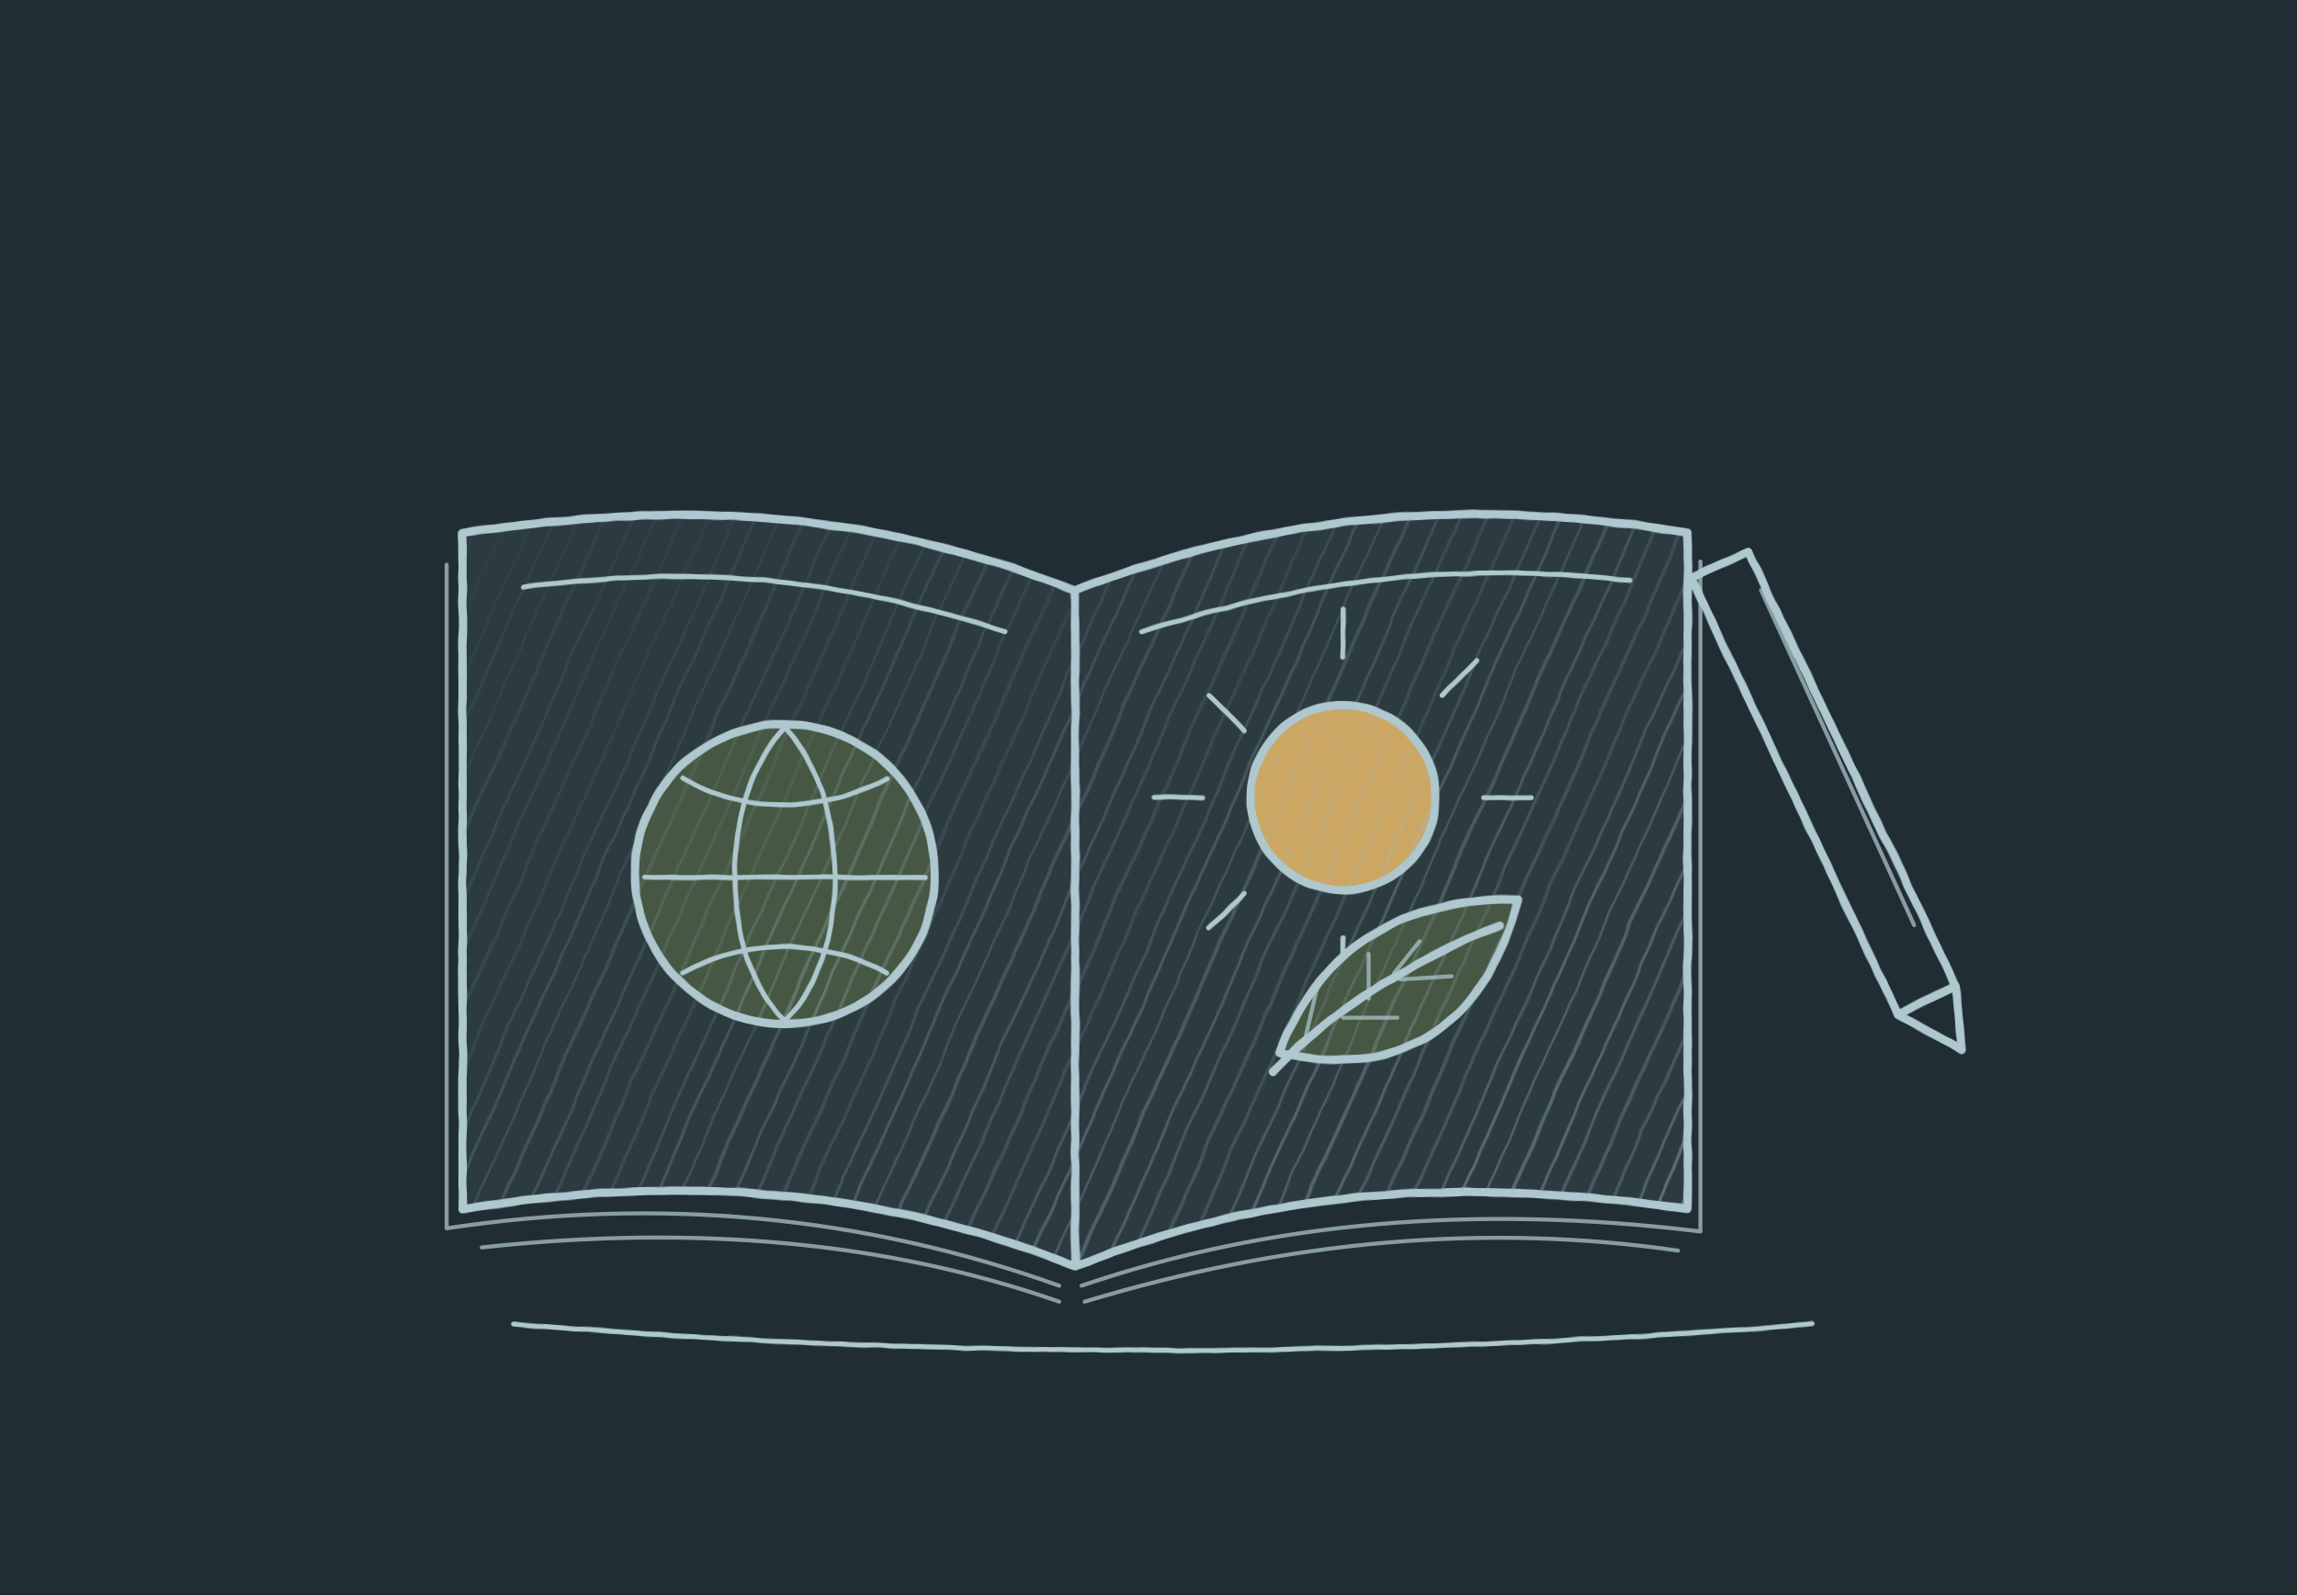
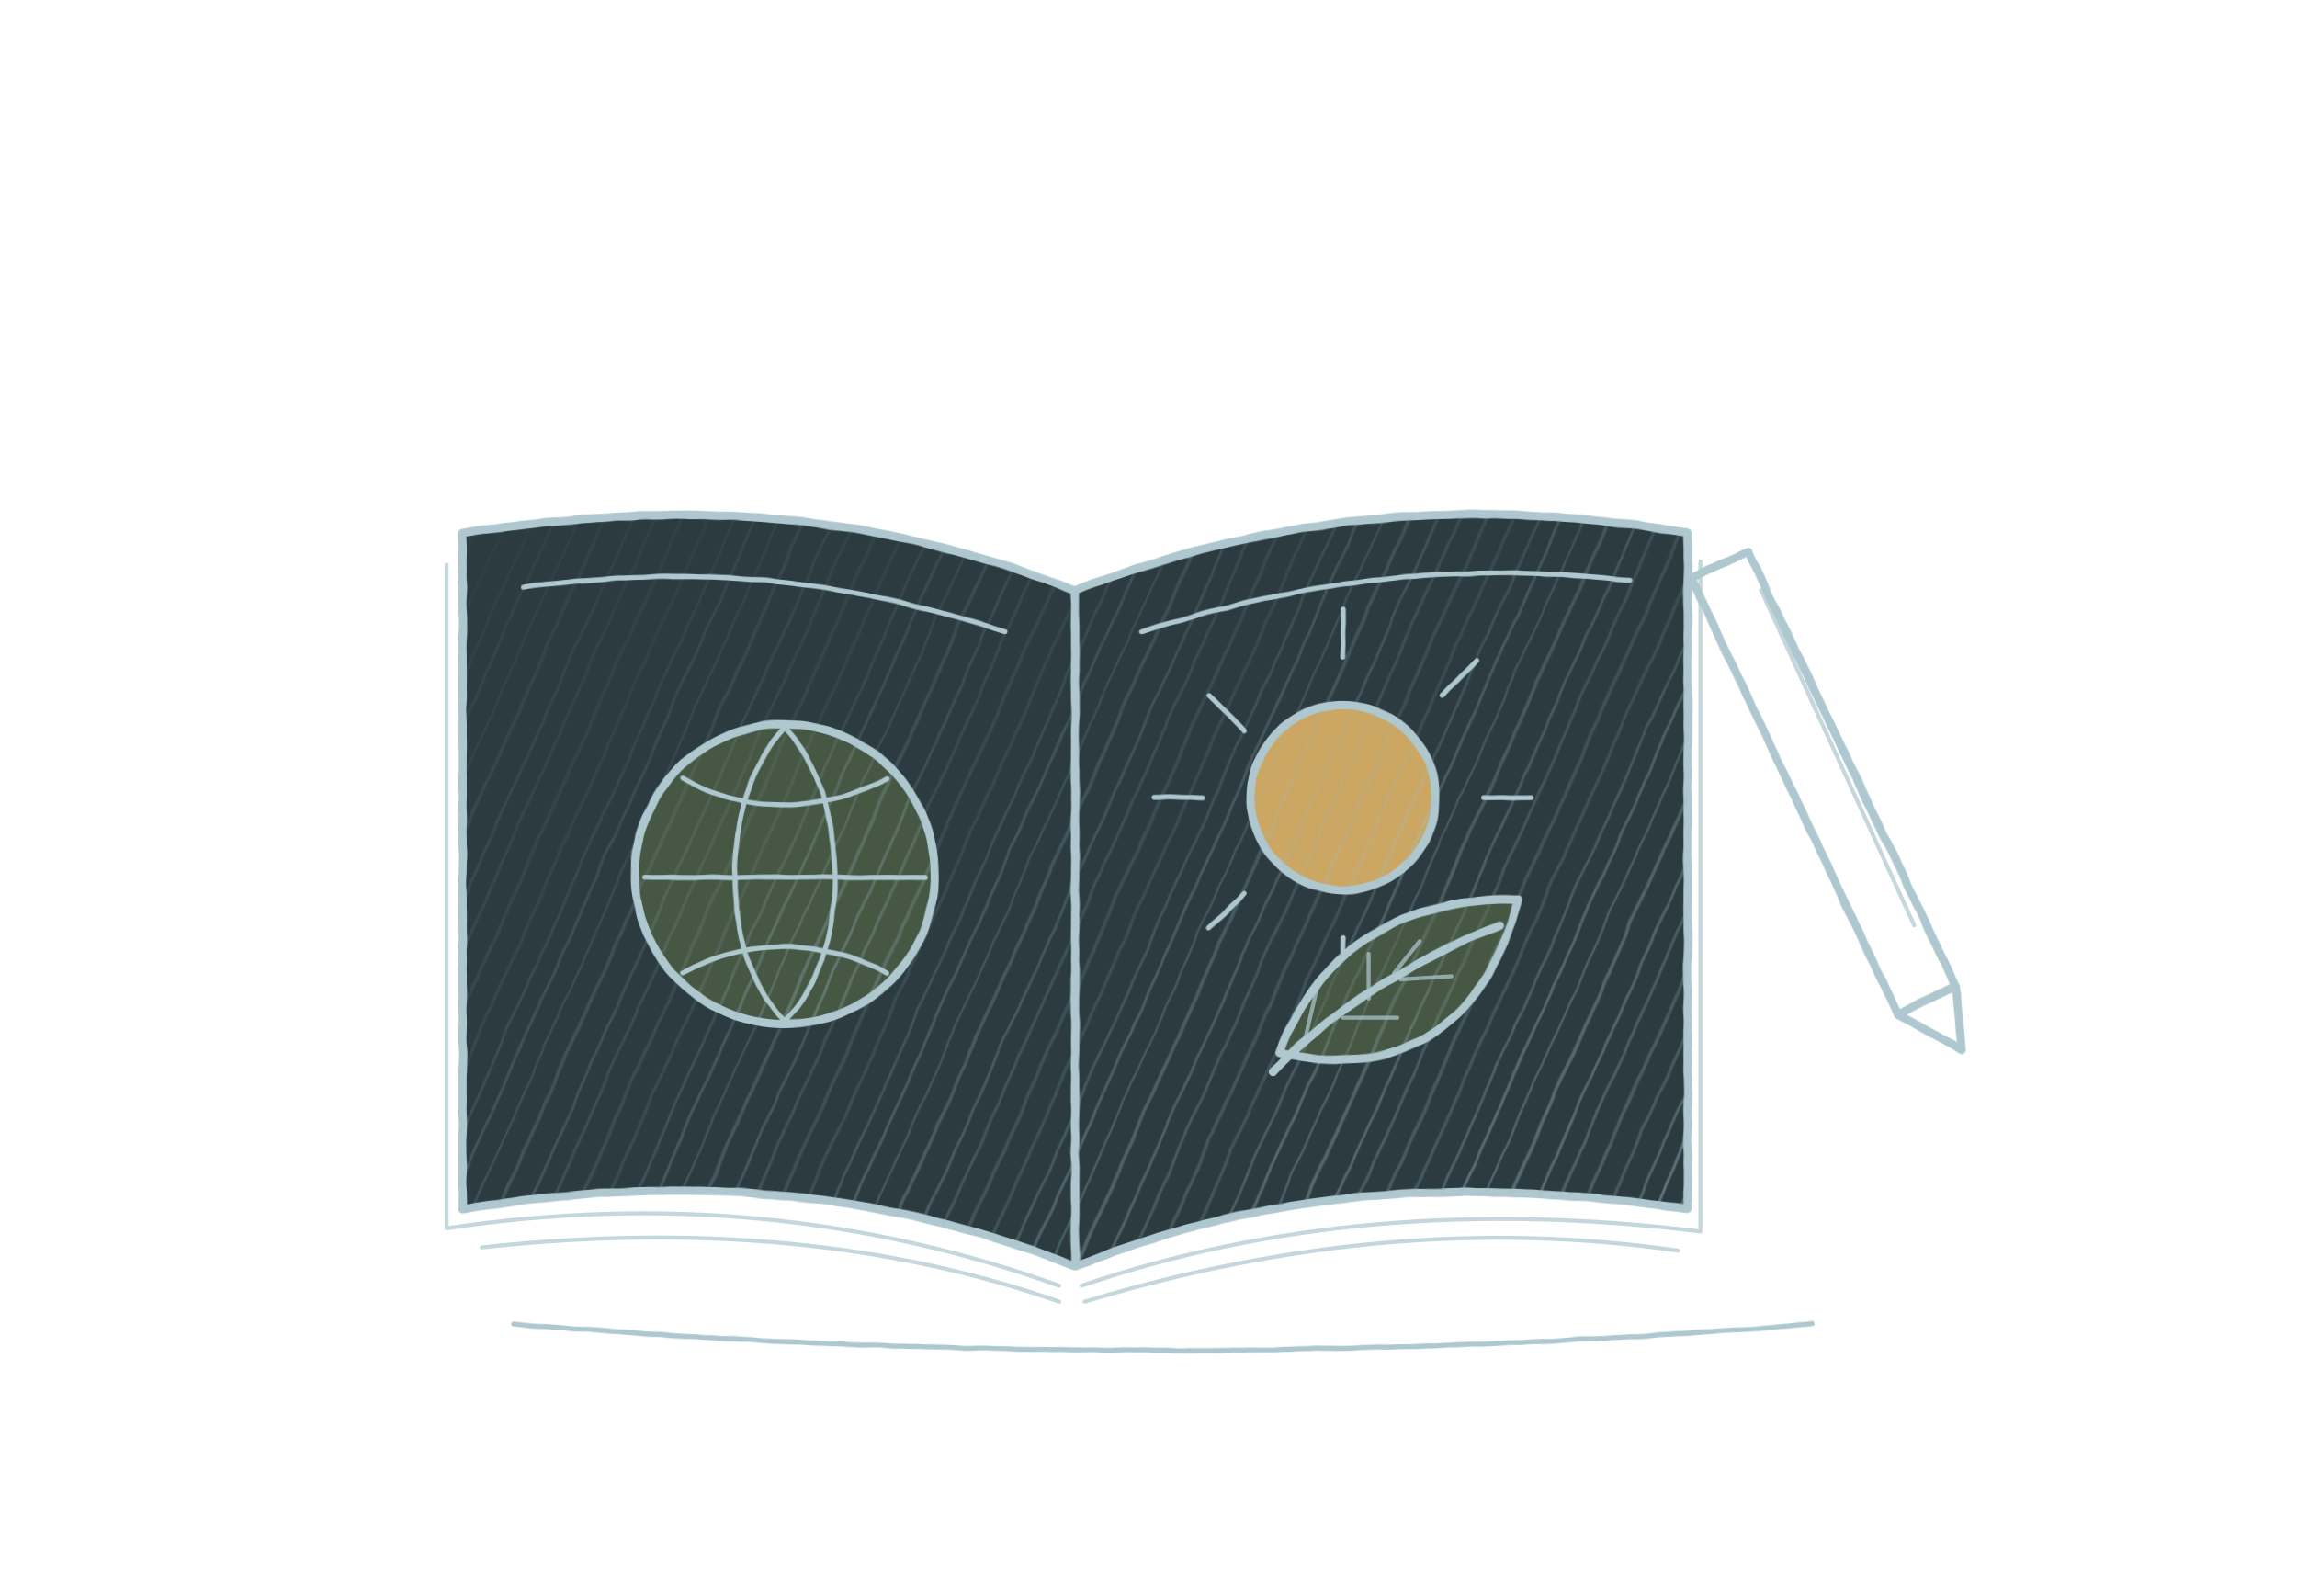
<svg xmlns="http://www.w3.org/2000/svg" viewBox="0 0 720 500" role="img" aria-labelledby="title" width="720" height="500" focusable="false">
  <defs>
    <pattern id="pencil-hatch" width="57.6" height="57.6" patternUnits="userSpaceOnUse" patternTransform="rotate(24)">
      <path d="M1.05 -3.6q0.99 23.4 0 61.2" fill="none" stroke="#a2bec8" stroke-width="0.723" opacity="0.555" stroke-linecap="round" />
      <path d="M8.39 -3.6q0.99 23.4 0 61.2" fill="none" stroke="#a2bec8" stroke-width="1.143" opacity="0.603" stroke-linecap="round" />
      <path d="M16.64 -3.6q0.99 23.4 0 61.2" fill="none" stroke="#a2bec8" stroke-width="0.881" opacity="0.598" stroke-linecap="round" />
      <path d="M22.94 -3.6q0.99 23.4 0 61.2" fill="none" stroke="#a2bec8" stroke-width="0.956" opacity="0.461" stroke-linecap="round" />
      <path d="M30.58 -3.6q0.99 23.4 0 61.2" fill="none" stroke="#a2bec8" stroke-width="1.151" opacity="0.415" stroke-linecap="round" />
      <path d="M38.26 -3.6q0.99 23.4 0 61.2" fill="none" stroke="#a2bec8" stroke-width="1.044" opacity="0.376" stroke-linecap="round" />
      <path d="M45.89 -3.6q0.99 23.4 0 61.2" fill="none" stroke="#a2bec8" stroke-width="0.872" opacity="0.513" stroke-linecap="round" />
      <path d="M51.84 -3.6q0.99 23.4 0 61.2" fill="none" stroke="#a2bec8" stroke-width="0.931" opacity="0.638" stroke-linecap="round" />
    </pattern>
    <linearGradient id="shade" x1="0" y1="0" x2="1" y2="1">
      <stop offset="0" stop-color="white" stop-opacity=".08" />
      <stop offset=".6" stop-color="white" stop-opacity=".55" />
      <stop offset="1" stop-color="white" stop-opacity=".95" />
    </linearGradient>
    <mask id="pencil-shade" maskContentUnits="objectBoundingBox">
      <rect width="1" height="1" fill="url(#shade)" />
    </mask>
    <filter id="pencil-edge" x="-2%" y="-2%" width="104%" height="104%">
      <feTurbulence type="fractalNoise" baseFrequency=".11" numOctaves="2" seed="8" result="noise" />
      <feDisplacementMap in="SourceGraphic" in2="noise" scale="0.72" xChannelSelector="R" yChannelSelector="G" />
    </filter>
  </defs>
-   <rect width="720.0" height="500.0" fill="#202e33" />
  <g fill="none" stroke="#afc8cf" stroke-width="2.6" stroke-linecap="round" stroke-linejoin="round" filter="url(#pencil-edge)">
    <path d="M145 167c69-10 124-8 192 18v212c-62-25-126-29-192-18V167Zm192 18c65-25 127-29 192-18v212c-70-10-130-7-192 18V185Z" fill="#2b3b40" />
    <path d="M145 167c69-10 124-8 192 18v212c-62-25-126-29-192-18V167Zm192 18c65-25 127-29 192-18v212c-70-10-130-7-192 18V185Z" fill="url(#pencil-hatch)" stroke="none" mask="url(#pencil-shade)" opacity=".72" />
    <path d="M337 186v210M164 184c55-7 98-3 151 14m43 0c53-17 102-22 153-16" stroke-width="1.56" />
    <circle cx="246" cy="274" r="47" fill="#465744" />
    <circle cx="246" cy="274" r="47" fill="url(#pencil-hatch)" stroke="none" mask="url(#pencil-shade)" opacity=".72" />
    <path d="M202 275h88m-44-47c-21 22-21 72 0 92m0-92c21 22 21 72 0 92m-32-76c19 11 44 11 64 0m-64 61c19-11 44-11 64 0" stroke-width="1.56" />
    <circle cx="421" cy="250" r="29" fill="#cba763" />
    <circle cx="421" cy="250" r="29" fill="url(#pencil-hatch)" stroke="none" mask="url(#pencil-shade)" opacity=".72" />
    <path d="M421 206v-15m0 118v-15m44-44h15m-118 0h15m75-32 11-11m-84 84 11-11m62 11 11 11m-84-84 11 11" stroke-width="1.56" />
    <path d="M401 330c13-34 40-49 75-48-10 37-34 57-75 48Zm-2 6c18-19 42-34 71-46" fill="#465744" />
    <path d="M401 330c13-34 40-49 75-48-10 37-34 57-75 48Zm-2 6c18-19 42-34 71-46" fill="url(#pencil-hatch)" stroke="none" mask="url(#pencil-shade)" opacity=".72" />
    <path d="m548 173 65 136-18 9-65-137 18-8Zm65 136 2 20-20-11" />
    <path d="M161 415c132 11 274 11 407 0" stroke-width="1.56" />
  </g>
  <g fill="none" stroke="#afc8cf" stroke-width="1.26" stroke-linecap="round" stroke-linejoin="round" opacity=".72">
    <path d="M140 177v208q100-15 192 18m7 0q88-30 194-17V176M151 391q101-11 181 17m8 0q96-29 186-16M409 326l4-17m8 10 17 0m-9-6 0-14m10 8 16-1m-18-1 8-10M552 185l48 105" />
  </g>
</svg>
